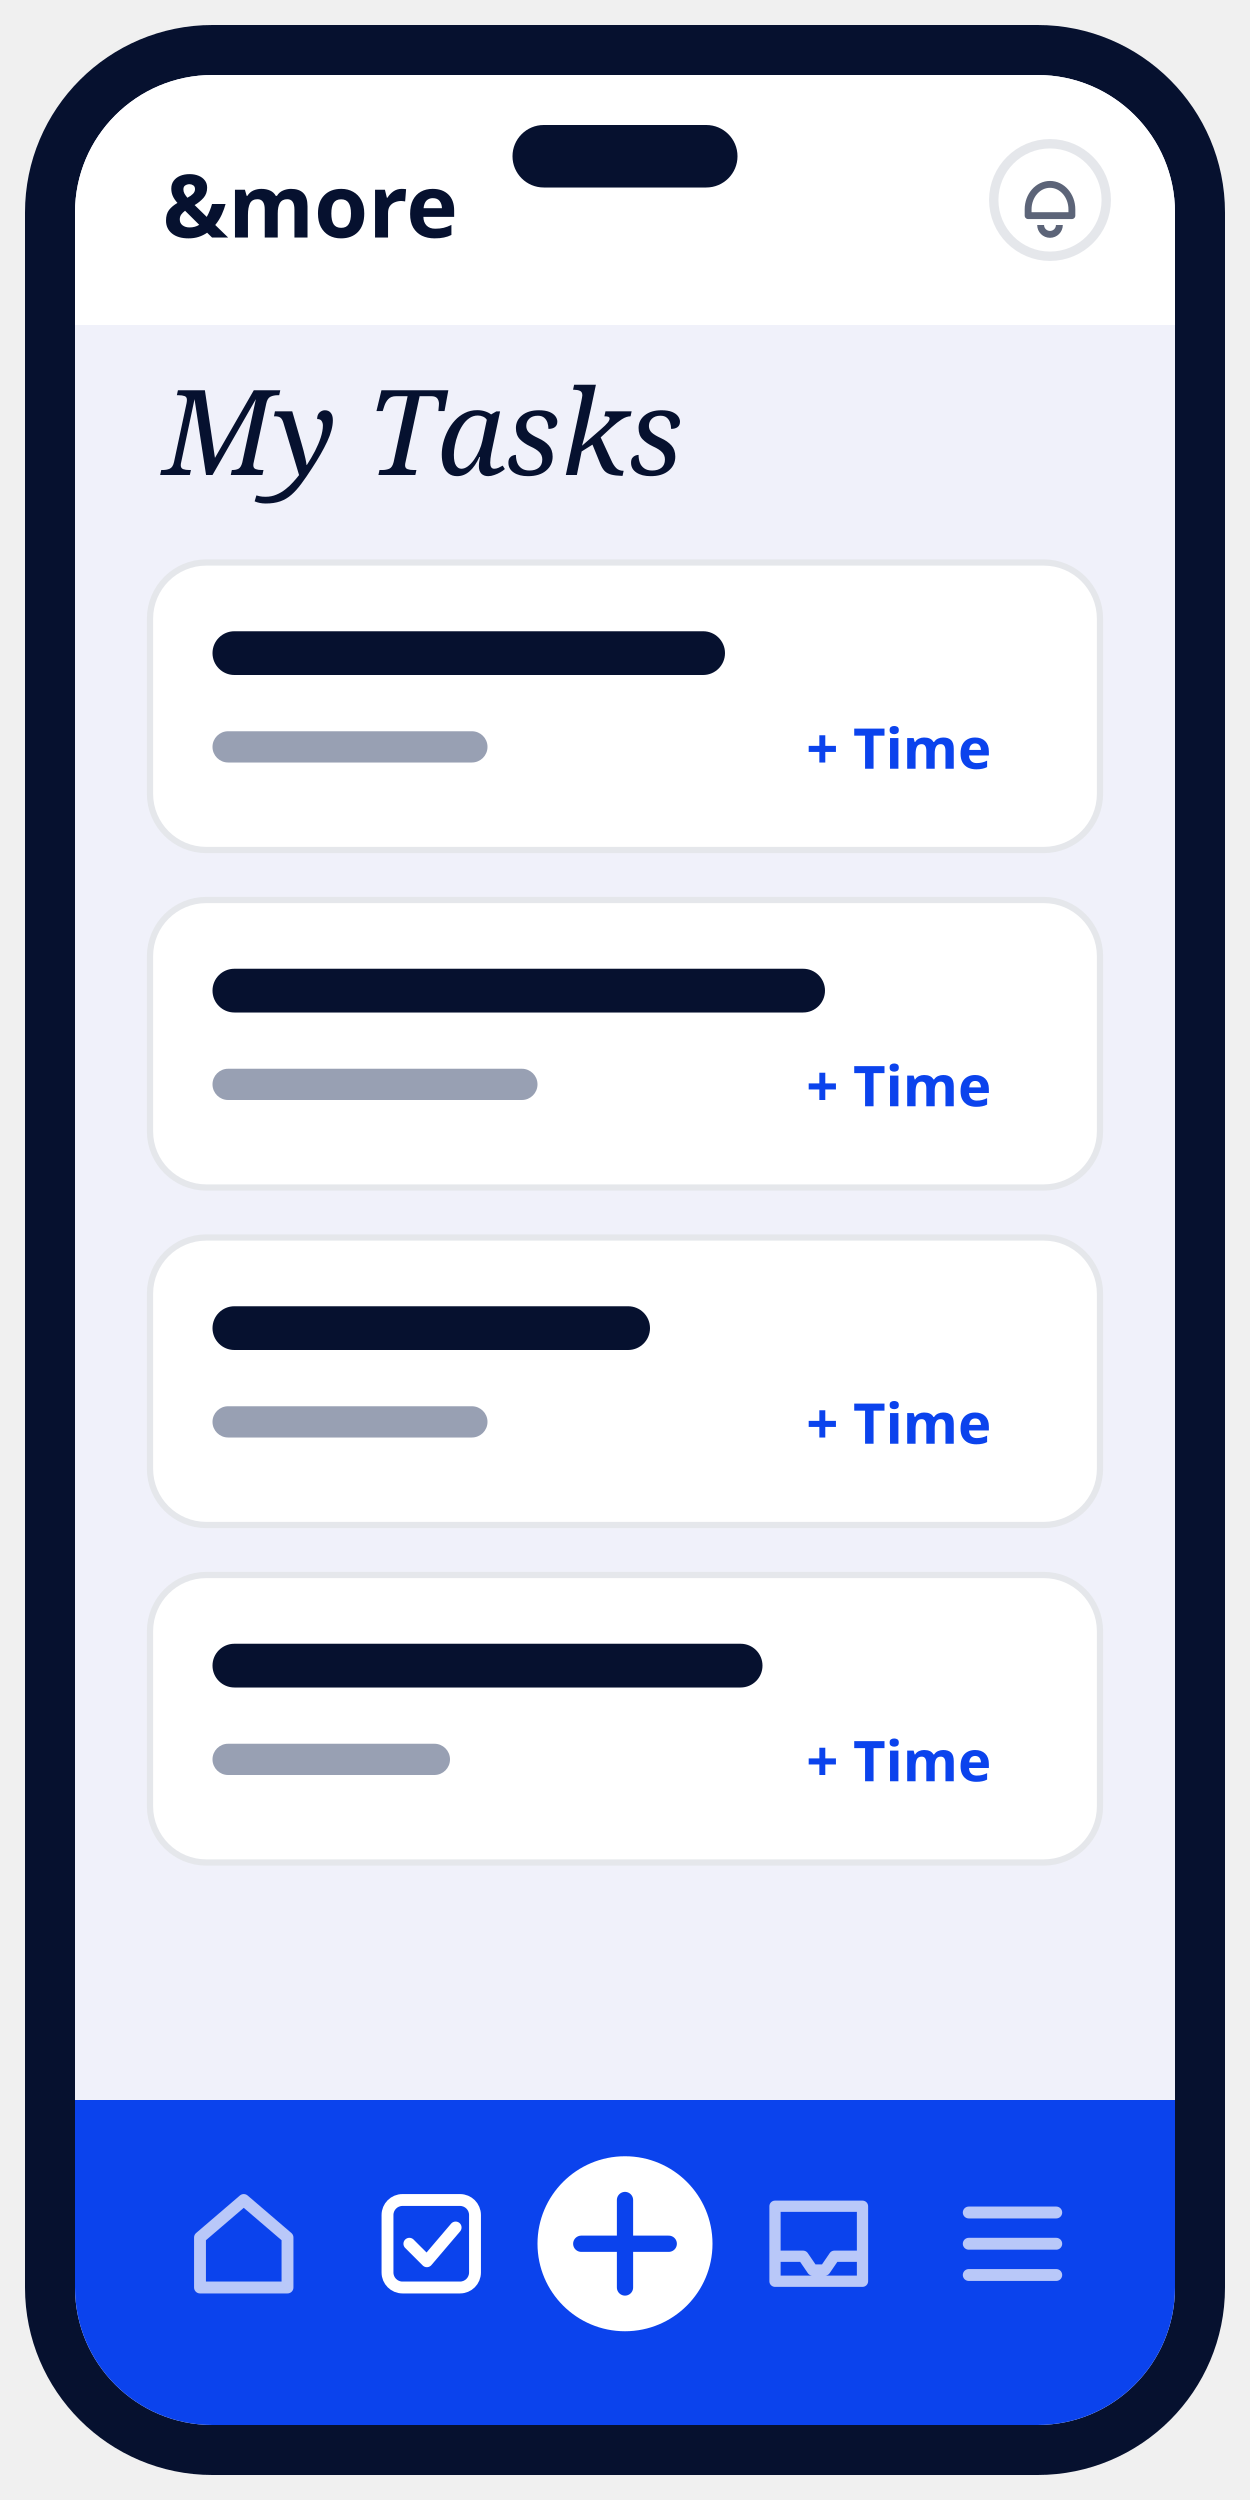
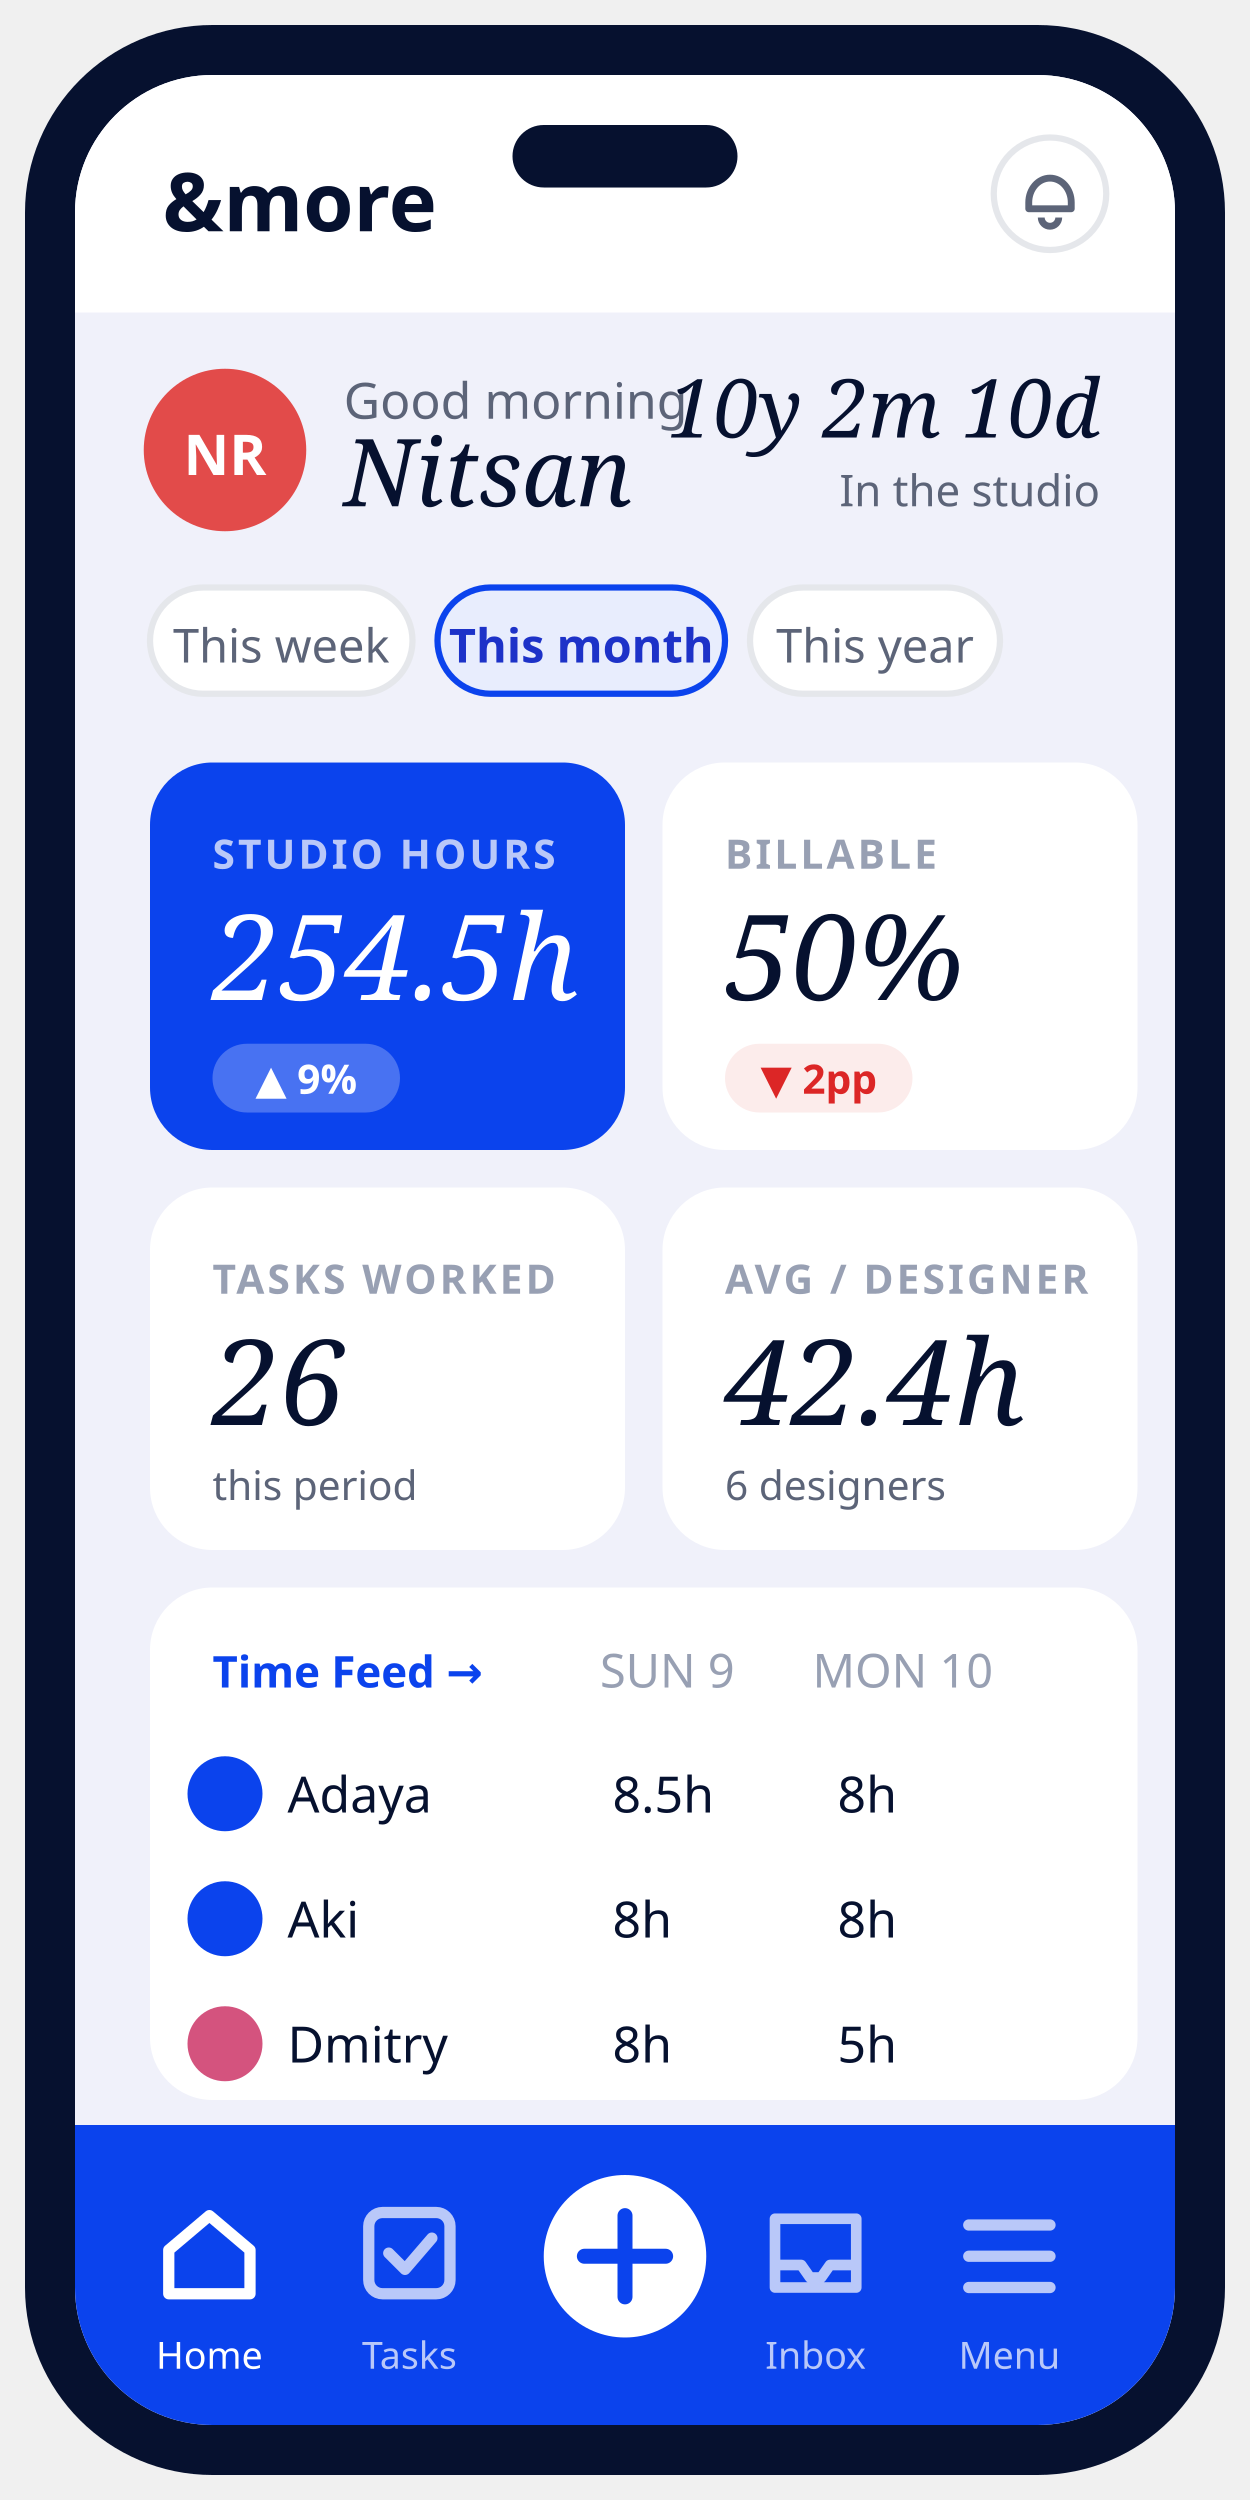
- <svg xmlns="http://www.w3.org/2000/svg" viewBox="0 0 200 400" width="200" height="400" role="img" aria-label="An iPhone showing the task list with the new bar along the bottom">
+ <svg xmlns="http://www.w3.org/2000/svg" viewBox="0 0 200 400" width="200" height="400" role="img" aria-label="The home page on a phone: the greeting, the studio figures, and the new bar along the bottom">
  <defs>
-     <clipPath id="barScreen">
+     <clipPath id="homeScreen">
      <rect x="12" y="12" width="176" height="376" rx="22" />
    </clipPath>
  </defs>
  <rect x="4" y="4" width="192" height="392" rx="30" fill="#06112f" />
  <rect x="12" y="12" width="176" height="376" rx="22" fill="#f0f1fa" />
-   <g clip-path="url(#barScreen)">
-     <rect x="12" y="12" width="176" height="40" fill="#ffffff" />
-     <text x="26" y="38" font-family="system-ui, sans-serif" font-size="14" font-weight="700" fill="#06112f">&amp;more</text>
-     <circle cx="168" cy="32" r="9" fill="none" stroke="#e5e7eb" stroke-width="1.5" />
-     <path d="M164.5 33.5 a3.5 4 0 0 1 7 0 v1 h-7 z M166.5 36 a1.5 1.5 0 0 0 3 0" fill="none" stroke="#5c6478" stroke-width="1.1" stroke-linejoin="round" />
-     <text x="26" y="76" font-family="Georgia, serif" font-style="italic" font-size="19" fill="#06112f">My Tasks</text>
-     <g>
-       <rect x="24" y="90" width="152" height="46" rx="9" fill="#ffffff" stroke="#e5e7eb" />
-       <rect x="34" y="101" width="82" height="7" rx="3.5" fill="#06112f" />
-       <rect x="34" y="117" width="44" height="5" rx="2.5" fill="#98a0b3" />
-       <text x="129" y="123" font-family="system-ui, sans-serif" font-size="9" font-weight="600" fill="#0b43ed">+ Time</text>
+   <g clip-path="url(#homeScreen)">
+     <rect x="12" y="12" width="176" height="38" fill="#ffffff" />
+     <text x="26" y="37" font-family="system-ui, sans-serif" font-size="13" font-weight="700" fill="#06112f">&amp;more</text>
+     <circle cx="168" cy="31" r="9" fill="none" stroke="#e5e7eb" />
+     <path d="M164.6 32.4 a3.4 3.9 0 0 1 6.8 0 v1 h-6.8 z M166.6 34.8 a1.4 1.4 0 0 0 2.8 0" fill="none" stroke="#5c6478" stroke-width="1.1" stroke-linejoin="round" />
+     <circle cx="36" cy="72" r="13" fill="#e24b4a" />
+     <text x="36" y="76" font-family="system-ui, sans-serif" font-size="9" font-weight="600" fill="#ffffff" text-anchor="middle">NR</text>
+     <text x="55" y="67" font-family="system-ui, sans-serif" font-size="8" fill="#5c6478">Good morning</text>
+     <text x="55" y="81" font-family="Georgia, serif" font-style="italic" font-size="15" fill="#06112f">Nitsan</text>
+     <text x="176" y="70" font-family="Georgia, serif" font-style="italic" font-size="13" fill="#06112f" text-anchor="end">10y 2m 10d</text>
+     <text x="176" y="81" font-family="system-ui, sans-serif" font-size="7" fill="#5c6478" text-anchor="end">In the studio</text>
+     <rect x="24" y="94" width="42" height="17" rx="8.5" fill="#ffffff" stroke="#e5e7eb" />
+     <text x="45" y="106" font-family="system-ui, sans-serif" font-size="7.5" fill="#5c6478" text-anchor="middle">This week</text>
+     <rect x="70" y="94" width="46" height="17" rx="8.5" fill="#e8edfd" stroke="#0b43ed" />
+     <text x="93" y="106" font-family="system-ui, sans-serif" font-size="7.5" font-weight="600" fill="#1d32c8" text-anchor="middle">This month</text>
+     <rect x="120" y="94" width="40" height="17" rx="8.5" fill="#ffffff" stroke="#e5e7eb" />
+     <text x="140" y="106" font-family="system-ui, sans-serif" font-size="7.5" fill="#5c6478" text-anchor="middle">This year</text>
+     <rect x="24" y="122" width="76" height="62" rx="10" fill="#0b43ed" />
+     <text x="34" y="139" font-family="system-ui, sans-serif" font-size="6.5" font-weight="600" fill="#b9c8f9" letter-spacing="0.5">STUDIO HOURS</text>
+     <text x="34" y="160" font-family="Georgia, serif" font-style="italic" font-size="19" fill="#ffffff">254.5h</text>
+     <rect x="34" y="167" width="30" height="11" rx="5.5" fill="#ffffff" opacity="0.25" />
+     <text x="49" y="175" font-family="system-ui, sans-serif" font-size="6.5" font-weight="600" fill="#ffffff" text-anchor="middle">▲ 9%</text>
+     <rect x="106" y="122" width="76" height="62" rx="10" fill="#ffffff" />
+     <text x="116" y="139" font-family="system-ui, sans-serif" font-size="6.5" font-weight="600" fill="#98a0b3" letter-spacing="0.5">BILLABLE</text>
+     <text x="116" y="160" font-family="Georgia, serif" font-style="italic" font-size="19" fill="#06112f">50%</text>
+     <rect x="116" y="167" width="30" height="11" rx="5.5" fill="#fceceb" />
+     <text x="131" y="175" font-family="system-ui, sans-serif" font-size="6.5" font-weight="600" fill="#dc2626" text-anchor="middle">▼ 2pp</text>
+     <rect x="24" y="190" width="76" height="58" rx="10" fill="#ffffff" />
+     <text x="34" y="207" font-family="system-ui, sans-serif" font-size="6.5" font-weight="600" fill="#98a0b3" letter-spacing="0.5">TASKS WORKED</text>
+     <text x="34" y="228" font-family="Georgia, serif" font-style="italic" font-size="19" fill="#06112f">26</text>
+     <text x="34" y="240" font-family="system-ui, sans-serif" font-size="6.5" fill="#5c6478">this period</text>
+     <rect x="106" y="190" width="76" height="58" rx="10" fill="#ffffff" />
+     <text x="116" y="207" font-family="system-ui, sans-serif" font-size="6.5" font-weight="600" fill="#98a0b3" letter-spacing="0.5">AVG / DESIGNER</text>
+     <text x="116" y="228" font-family="Georgia, serif" font-style="italic" font-size="19" fill="#06112f">42.4h</text>
+     <text x="116" y="240" font-family="system-ui, sans-serif" font-size="6.5" fill="#5c6478">6 designers</text>
+     <rect x="24" y="254" width="158" height="82" rx="10" fill="#ffffff" />
+     <text x="34" y="270" font-family="system-ui, sans-serif" font-size="7" font-weight="600" fill="#0b43ed">Time Feed →</text>
+     <g font-family="system-ui, sans-serif" font-size="7.5" fill="#98a0b3">
+       <text x="96" y="270">SUN 9</text>
+       <text x="130" y="270">MON 10</text>
    </g>
-     <g>
-       <rect x="24" y="144" width="152" height="46" rx="9" fill="#ffffff" stroke="#e5e7eb" />
-       <rect x="34" y="155" width="98" height="7" rx="3.5" fill="#06112f" />
-       <rect x="34" y="171" width="52" height="5" rx="2.5" fill="#98a0b3" />
-       <text x="129" y="177" font-family="system-ui, sans-serif" font-size="9" font-weight="600" fill="#0b43ed">+ Time</text>
+     <g font-family="system-ui, sans-serif" font-size="8" fill="#06112f">
+       <text x="46" y="290">Adaya</text>
+       <text x="98" y="290">8.5h</text>
+       <text x="134" y="290">8h</text>
+       <text x="46" y="310">Aki</text>
+       <text x="98" y="310">8h</text>
+       <text x="134" y="310">8h</text>
+       <text x="46" y="330">Dmitry</text>
+       <text x="98" y="330">8h</text>
+       <text x="134" y="330">5h</text>
    </g>
-     <g>
-       <rect x="24" y="198" width="152" height="46" rx="9" fill="#ffffff" stroke="#e5e7eb" />
-       <rect x="34" y="209" width="70" height="7" rx="3.5" fill="#06112f" />
-       <rect x="34" y="225" width="44" height="5" rx="2.5" fill="#98a0b3" />
-       <text x="129" y="231" font-family="system-ui, sans-serif" font-size="9" font-weight="600" fill="#0b43ed">+ Time</text>
+     <circle cx="36" cy="287" r="6" fill="#0b43ed" />
+     <circle cx="36" cy="307" r="6" fill="#0b43ed" />
+     <circle cx="36" cy="327" r="6" fill="#d4537e" />
+     <rect x="12" y="340" width="176" height="48" fill="#0b43ed" />
+     <g stroke-linecap="round" stroke-linejoin="round">
+       <path d="M27 360 l6.5-5.5 6.5 5.5 v7 h-13 z" fill="none" stroke="#ffffff" stroke-width="1.8" />
+       <rect x="59" y="354" width="13" height="13" rx="2.2" fill="none" stroke="#b9c8f9" stroke-width="1.8" />
+       <path d="M62.2 360.5 l2.6 2.6 4.3-5" fill="none" stroke="#b9c8f9" stroke-width="1.8" />
+       <circle cx="100" cy="361" r="13" fill="#ffffff" />
+       <path d="M100 354.5 v13 M93.5 361 h13" stroke="#0b43ed" stroke-width="2.4" />
+       <path d="M124 355 h13 v11 h-13 z M124 362.4 h4.2 l1.4 2 h1.8 l1.4-2 h4.2" fill="none" stroke="#b9c8f9" stroke-width="1.7" />
+       <path d="M155 356 h13 M155 361 h13 M155 366 h13" stroke="#b9c8f9" stroke-width="1.8" />
    </g>
-     <g>
-       <rect x="24" y="252" width="152" height="46" rx="9" fill="#ffffff" stroke="#e5e7eb" />
-       <rect x="34" y="263" width="88" height="7" rx="3.5" fill="#06112f" />
-       <rect x="34" y="279" width="38" height="5" rx="2.5" fill="#98a0b3" />
-       <text x="129" y="285" font-family="system-ui, sans-serif" font-size="9" font-weight="600" fill="#0b43ed">+ Time</text>
+     <g font-family="system-ui, sans-serif" font-size="6" fill="#ffffff">
+       <text x="33.5" y="379" text-anchor="middle">Home</text>
    </g>
-     <rect x="12" y="336" width="176" height="52" fill="#0b43ed" />
-     <g stroke-linecap="round" stroke-linejoin="round">
-       <path d="M32 358 l7-6 7 6 v8 h-14 z" fill="none" stroke="#b9c8f9" stroke-width="1.9" />
-       <rect x="62" y="352" width="14" height="14" rx="2.4" fill="none" stroke="#ffffff" stroke-width="1.9" />
-       <path d="M65.5 359 l2.8 2.8 4.6-5.4" fill="none" stroke="#ffffff" stroke-width="1.9" />
-       <circle cx="100" cy="359" r="14" fill="#ffffff" />
-       <path d="M100 352 v14 M93 359 h14" stroke="#0b43ed" stroke-width="2.6" />
-       <path d="M124 353 h14 v12 h-14 z M124 361 h4.5 l1.5 2.2 h2 l1.5-2.2 h4.5" fill="none" stroke="#b9c8f9" stroke-width="1.8" />
-       <path d="M155 354 h14 M155 359 h14 M155 364 h14" stroke="#b9c8f9" stroke-width="1.9" />
+     <g font-family="system-ui, sans-serif" font-size="6" fill="#b9c8f9">
+       <text x="65.5" y="379" text-anchor="middle">Tasks</text>
+       <text x="130.5" y="379" text-anchor="middle">Inbox</text>
+       <text x="161.5" y="379" text-anchor="middle">Menu</text>
    </g>
  </g>
  <rect x="82" y="20" width="36" height="10" rx="5" fill="#06112f" />
</svg>
